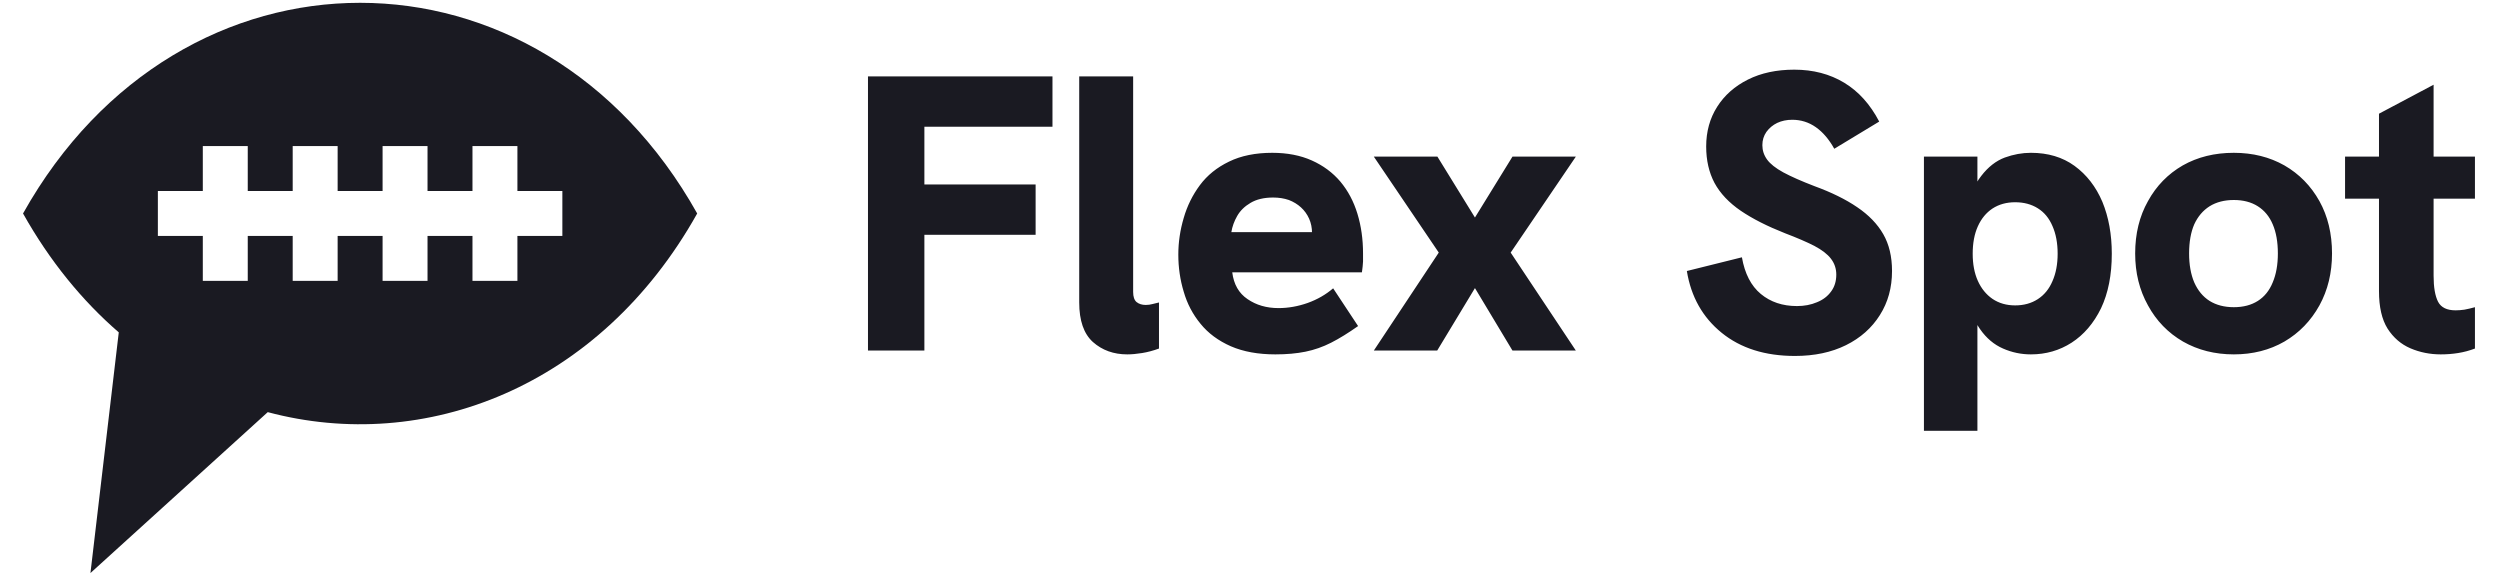
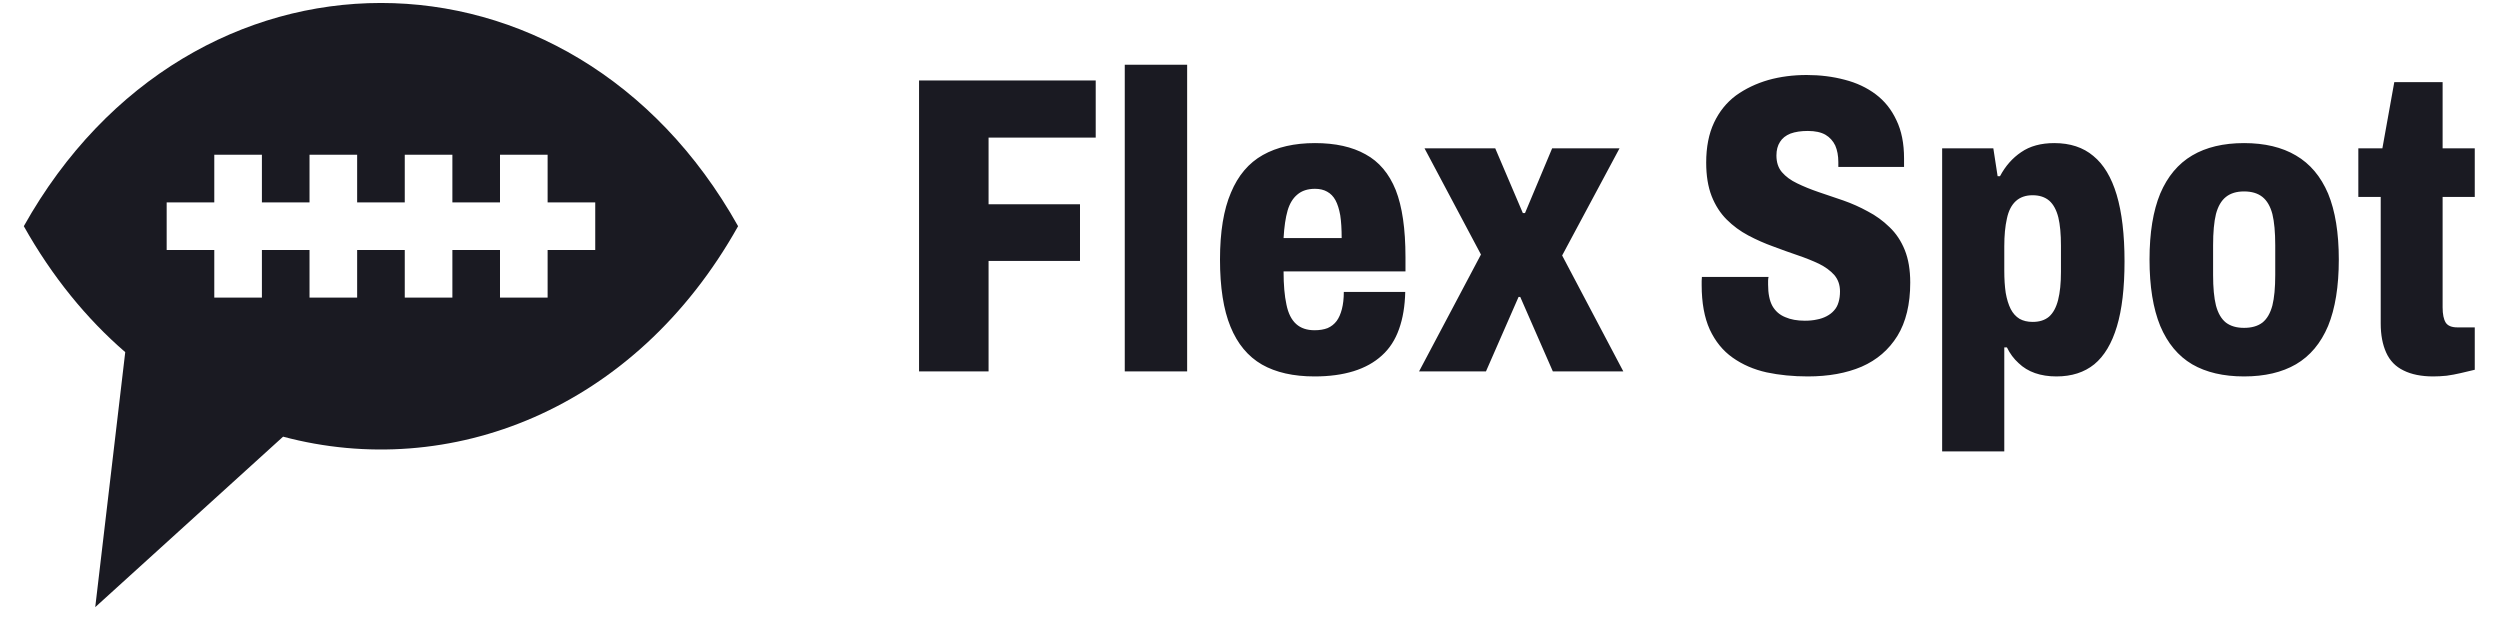
- <svg xmlns="http://www.w3.org/2000/svg" viewBox="0 2.5 111.2 26.0" width="445" height="104" role="img" aria-label="Flex Spot">
+ <svg xmlns="http://www.w3.org/2000/svg" viewBox="0 2.5 105.0 26.0" width="420" height="104" role="img" aria-label="Flex Spot">
  <path fill="#1a1a22" fill-rule="evenodd" d="M1 12C8 -0.5 24 -0.5 31 12C26.66 19.75 18.86 22.7 11.89 20.84L4 28L5.26 17.29C3.64 15.89 2.19 14.12 1 12ZM7 11H9V9H11V11H13V9H15V11H17V9H19V11H21V9H23V11H25V13H23V15H21V13H19V15H17V13H15V15H13V13H11V15H9V13H7Z" />
-   <path fill="#1a1a22" d="M38.6 18.1V5.9H46.81V8.14H41.11V10.71H46.06V12.95H41.11V18.1ZM50.14 18.27Q49.23 18.27 48.61 17.72Q48 17.17 48 15.96V5.9H50.4V15.49Q50.4 15.81 50.55 15.94Q50.71 16.07 50.96 16.07Q51.12 16.07 51.26 16.03Q51.4 16 51.55 15.96V18.01Q51.17 18.15 50.8 18.21Q50.43 18.27 50.14 18.27ZM56.73 18.27Q55.58 18.27 54.75 17.91Q53.91 17.54 53.4 16.91Q52.88 16.28 52.65 15.48Q52.41 14.69 52.41 13.83Q52.41 13.01 52.65 12.2Q52.88 11.4 53.37 10.74Q53.86 10.08 54.67 9.69Q55.47 9.3 56.59 9.3Q57.59 9.3 58.35 9.64Q59.11 9.98 59.62 10.58Q60.13 11.19 60.38 12.01Q60.63 12.83 60.63 13.78Q60.63 13.93 60.63 14.14Q60.62 14.35 60.58 14.62H54.81Q54.91 15.42 55.49 15.81Q56.07 16.21 56.87 16.21Q57.52 16.21 58.17 15.98Q58.81 15.75 59.3 15.33L60.41 17.01Q59.76 17.47 59.21 17.75Q58.66 18.03 58.07 18.15Q57.48 18.27 56.73 18.27ZM58.27 13.41Q58.31 13.27 58.33 13.13Q58.36 12.99 58.36 12.87Q58.36 12.52 58.23 12.23Q58.1 11.94 57.87 11.73Q57.64 11.52 57.33 11.4Q57.01 11.29 56.63 11.29Q56.02 11.29 55.62 11.53Q55.23 11.76 55.03 12.11Q54.83 12.46 54.77 12.83H59.08ZM61.11 18.1 64 13.74 61.11 9.47H63.94L65.61 12.18L67.28 9.47H70.1L67.2 13.74L70.1 18.1H67.28L65.61 15.32L63.93 18.1ZM79.85 18.34Q77.86 18.34 76.59 17.31Q75.32 16.28 75.04 14.56L77.49 13.95Q77.68 15.04 78.33 15.58Q78.98 16.12 79.94 16.12Q80.43 16.12 80.83 15.95Q81.23 15.79 81.46 15.47Q81.69 15.16 81.69 14.72Q81.69 14.32 81.45 14.01Q81.22 13.71 80.71 13.44Q80.2 13.18 79.41 12.88Q78.22 12.41 77.44 11.88Q76.65 11.34 76.27 10.64Q75.9 9.94 75.9 9.02Q75.9 8.02 76.39 7.25Q76.88 6.48 77.76 6.04Q78.64 5.6 79.82 5.6Q81.08 5.6 82.04 6.18Q83 6.76 83.6 7.91L81.6 9.12Q81.25 8.49 80.78 8.16Q80.31 7.83 79.73 7.83Q79.36 7.83 79.06 7.97Q78.77 8.11 78.58 8.37Q78.4 8.63 78.4 8.96Q78.4 9.31 78.61 9.6Q78.82 9.89 79.33 10.17Q79.85 10.45 80.71 10.78Q81.86 11.2 82.62 11.72Q83.39 12.24 83.78 12.92Q84.17 13.6 84.17 14.56Q84.17 15.67 83.63 16.52Q83.09 17.38 82.12 17.86Q81.15 18.34 79.85 18.34ZM85.59 21.67V9.47H87.97V11.69L87.45 12.04Q87.67 10.92 88.14 10.33Q88.6 9.73 89.19 9.51Q89.77 9.3 90.35 9.3Q91.49 9.3 92.29 9.88Q93.1 10.47 93.53 11.48Q93.95 12.5 93.95 13.79Q93.95 15.21 93.47 16.22Q92.98 17.22 92.16 17.75Q91.35 18.27 90.35 18.27Q89.7 18.27 89.11 18.01Q88.51 17.75 88.09 17.15Q87.67 16.56 87.52 15.61L87.97 15.84V21.67ZM89.65 16.09Q90.23 16.09 90.66 15.81Q91.09 15.53 91.31 15.01Q91.54 14.49 91.54 13.79Q91.54 13.08 91.31 12.56Q91.09 12.04 90.66 11.77Q90.23 11.5 89.65 11.5Q89.07 11.5 88.64 11.78Q88.22 12.06 87.99 12.57Q87.76 13.08 87.76 13.79Q87.76 14.49 87.99 15Q88.22 15.51 88.64 15.8Q89.07 16.09 89.65 16.09ZM99.38 18.27Q98.12 18.27 97.12 17.7Q96.12 17.12 95.56 16.09Q94.99 15.07 94.99 13.78Q94.99 12.46 95.56 11.45Q96.12 10.43 97.11 9.86Q98.1 9.3 99.38 9.3Q100.64 9.3 101.63 9.86Q102.62 10.43 103.19 11.45Q103.75 12.46 103.75 13.78Q103.75 15.07 103.19 16.09Q102.62 17.12 101.63 17.7Q100.64 18.27 99.38 18.27ZM99.38 16.17Q100.01 16.17 100.45 15.89Q100.89 15.61 101.11 15.07Q101.34 14.53 101.34 13.78Q101.34 13.01 101.11 12.48Q100.89 11.96 100.45 11.68Q100.01 11.4 99.38 11.4Q98.75 11.4 98.3 11.68Q97.86 11.96 97.62 12.48Q97.39 13.01 97.39 13.78Q97.39 14.53 97.62 15.07Q97.86 15.61 98.3 15.89Q98.75 16.17 99.38 16.17ZM108.59 18.27Q107.87 18.27 107.24 18Q106.61 17.73 106.22 17.12Q105.84 16.51 105.84 15.46V7.56L108.27 6.27V14.77Q108.27 15.54 108.47 15.93Q108.67 16.31 109.25 16.31Q109.43 16.31 109.64 16.28Q109.86 16.24 110.11 16.17V18.01Q109.74 18.15 109.36 18.21Q108.99 18.27 108.59 18.27ZM104.33 11.34V9.47H110.11V11.34Z" />
+   <path fill="#1a1a22" d="M38.6 18.1V5.88H46.02V8.28H41.52V11.08H45.36V13.46H41.52V18.1ZM47.24 18.1V5.22H49.86V18.1ZM55.21 18.31Q53.88 18.31 53 17.81Q52.12 17.3 51.68 16.22Q51.24 15.15 51.24 13.4Q51.24 11.66 51.7 10.59Q52.15 9.51 53.04 9.01Q53.93 8.51 55.23 8.51Q56.51 8.51 57.35 8.98Q58.2 9.44 58.62 10.48Q59.03 11.52 59.03 13.3V13.9H53.91Q53.91 14.74 54.03 15.29Q54.14 15.84 54.44 16.11Q54.73 16.37 55.21 16.37Q55.53 16.37 55.76 16.28Q55.99 16.18 56.14 15.98Q56.28 15.79 56.36 15.48Q56.44 15.17 56.44 14.76H59.02Q59 15.65 58.76 16.32Q58.52 17 58.04 17.43Q57.56 17.87 56.85 18.09Q56.14 18.31 55.21 18.31ZM53.91 12.5H56.35Q56.35 11.93 56.29 11.54Q56.22 11.15 56.09 10.91Q55.96 10.67 55.74 10.55Q55.53 10.43 55.23 10.43Q54.77 10.43 54.49 10.67Q54.21 10.9 54.08 11.34Q53.95 11.79 53.91 12.5ZM59.6 18.1 62.2 13.19 59.83 8.73H62.8L63.96 11.45H64.05L65.19 8.73H68.02L65.61 13.23L68.18 18.1H65.22L63.85 14.97H63.78L62.41 18.1ZM75.93 18.31Q75 18.31 74.2 18.14Q73.39 17.96 72.77 17.52Q72.16 17.09 71.81 16.34Q71.47 15.59 71.47 14.47Q71.47 14.4 71.47 14.3Q71.47 14.21 71.48 14.13H74.28Q74.26 14.21 74.26 14.29Q74.26 14.38 74.26 14.45Q74.26 15.02 74.44 15.35Q74.63 15.68 74.98 15.82Q75.32 15.97 75.8 15.97Q76.09 15.97 76.31 15.92Q76.53 15.88 76.72 15.78Q76.91 15.68 77.03 15.54Q77.16 15.4 77.22 15.19Q77.28 14.99 77.28 14.74Q77.28 14.33 77.04 14.05Q76.8 13.78 76.4 13.58Q76 13.39 75.5 13.22Q75 13.05 74.47 12.85Q73.94 12.66 73.43 12.39Q72.92 12.12 72.52 11.72Q72.12 11.32 71.89 10.74Q71.66 10.15 71.66 9.33Q71.66 8.35 71.99 7.65Q72.32 6.95 72.91 6.51Q73.51 6.08 74.27 5.86Q75.02 5.65 75.88 5.65Q76.73 5.65 77.48 5.85Q78.22 6.04 78.78 6.46Q79.34 6.88 79.65 7.55Q79.97 8.21 79.97 9.15V9.51H77.21V9.31Q77.21 8.91 77.08 8.61Q76.94 8.32 76.67 8.16Q76.39 8 75.93 8Q75.5 8 75.2 8.11Q74.9 8.23 74.76 8.46Q74.61 8.69 74.61 9.03Q74.61 9.46 74.84 9.73Q75.08 10.01 75.48 10.2Q75.89 10.4 76.39 10.57Q76.89 10.74 77.42 10.92Q77.96 11.11 78.45 11.38Q78.95 11.64 79.36 12.04Q79.77 12.43 80 13Q80.23 13.57 80.23 14.37Q80.23 15.73 79.69 16.61Q79.15 17.48 78.19 17.9Q77.23 18.31 75.93 18.31ZM81.57 21.46V8.73H83.72L83.9 9.9H84Q84.34 9.26 84.89 8.89Q85.44 8.51 86.28 8.51Q87.28 8.51 87.92 9.05Q88.57 9.58 88.9 10.68Q89.23 11.79 89.23 13.48Q89.23 15.15 88.91 16.21Q88.59 17.28 87.96 17.8Q87.33 18.31 86.37 18.31Q85.87 18.31 85.47 18.17Q85.07 18.03 84.78 17.75Q84.48 17.48 84.29 17.09H84.18V21.46ZM85.37 16.02Q85.8 16.02 86.06 15.8Q86.32 15.57 86.44 15.1Q86.56 14.63 86.56 13.92V12.82Q86.56 12.09 86.45 11.63Q86.33 11.16 86.07 10.93Q85.8 10.7 85.37 10.7Q84.93 10.7 84.66 10.95Q84.39 11.2 84.29 11.68Q84.18 12.16 84.18 12.85V13.87Q84.18 14.4 84.24 14.8Q84.31 15.2 84.45 15.48Q84.59 15.75 84.82 15.89Q85.05 16.02 85.37 16.02ZM94.25 18.31Q92.95 18.31 92.07 17.8Q91.19 17.28 90.73 16.19Q90.28 15.09 90.28 13.4Q90.28 11.72 90.73 10.63Q91.19 9.55 92.07 9.03Q92.95 8.51 94.25 8.51Q95.55 8.51 96.43 9.03Q97.32 9.55 97.78 10.63Q98.23 11.72 98.23 13.4Q98.23 15.09 97.78 16.19Q97.32 17.28 96.43 17.8Q95.55 18.31 94.25 18.31ZM94.25 16.27Q94.73 16.27 95.02 16.05Q95.31 15.82 95.44 15.33Q95.56 14.85 95.56 14.05V12.8Q95.56 11.98 95.44 11.49Q95.31 11 95.02 10.77Q94.73 10.54 94.25 10.54Q93.78 10.54 93.49 10.77Q93.2 11 93.07 11.49Q92.95 11.98 92.95 12.8V14.05Q92.95 14.85 93.07 15.33Q93.2 15.82 93.49 16.05Q93.78 16.27 94.25 16.27ZM102.2 18.31Q101.45 18.31 100.95 18.06Q100.45 17.82 100.22 17.31Q99.99 16.8 99.99 16.09V10.77H99.05V8.73H100.06L100.56 5.95H102.59V8.73H103.94V10.77H102.59V15.41Q102.59 15.84 102.72 16.05Q102.85 16.25 103.21 16.25H103.94V18.03Q103.65 18.1 103.35 18.17Q103.05 18.24 102.76 18.28Q102.46 18.31 102.2 18.31Z" />
</svg>
